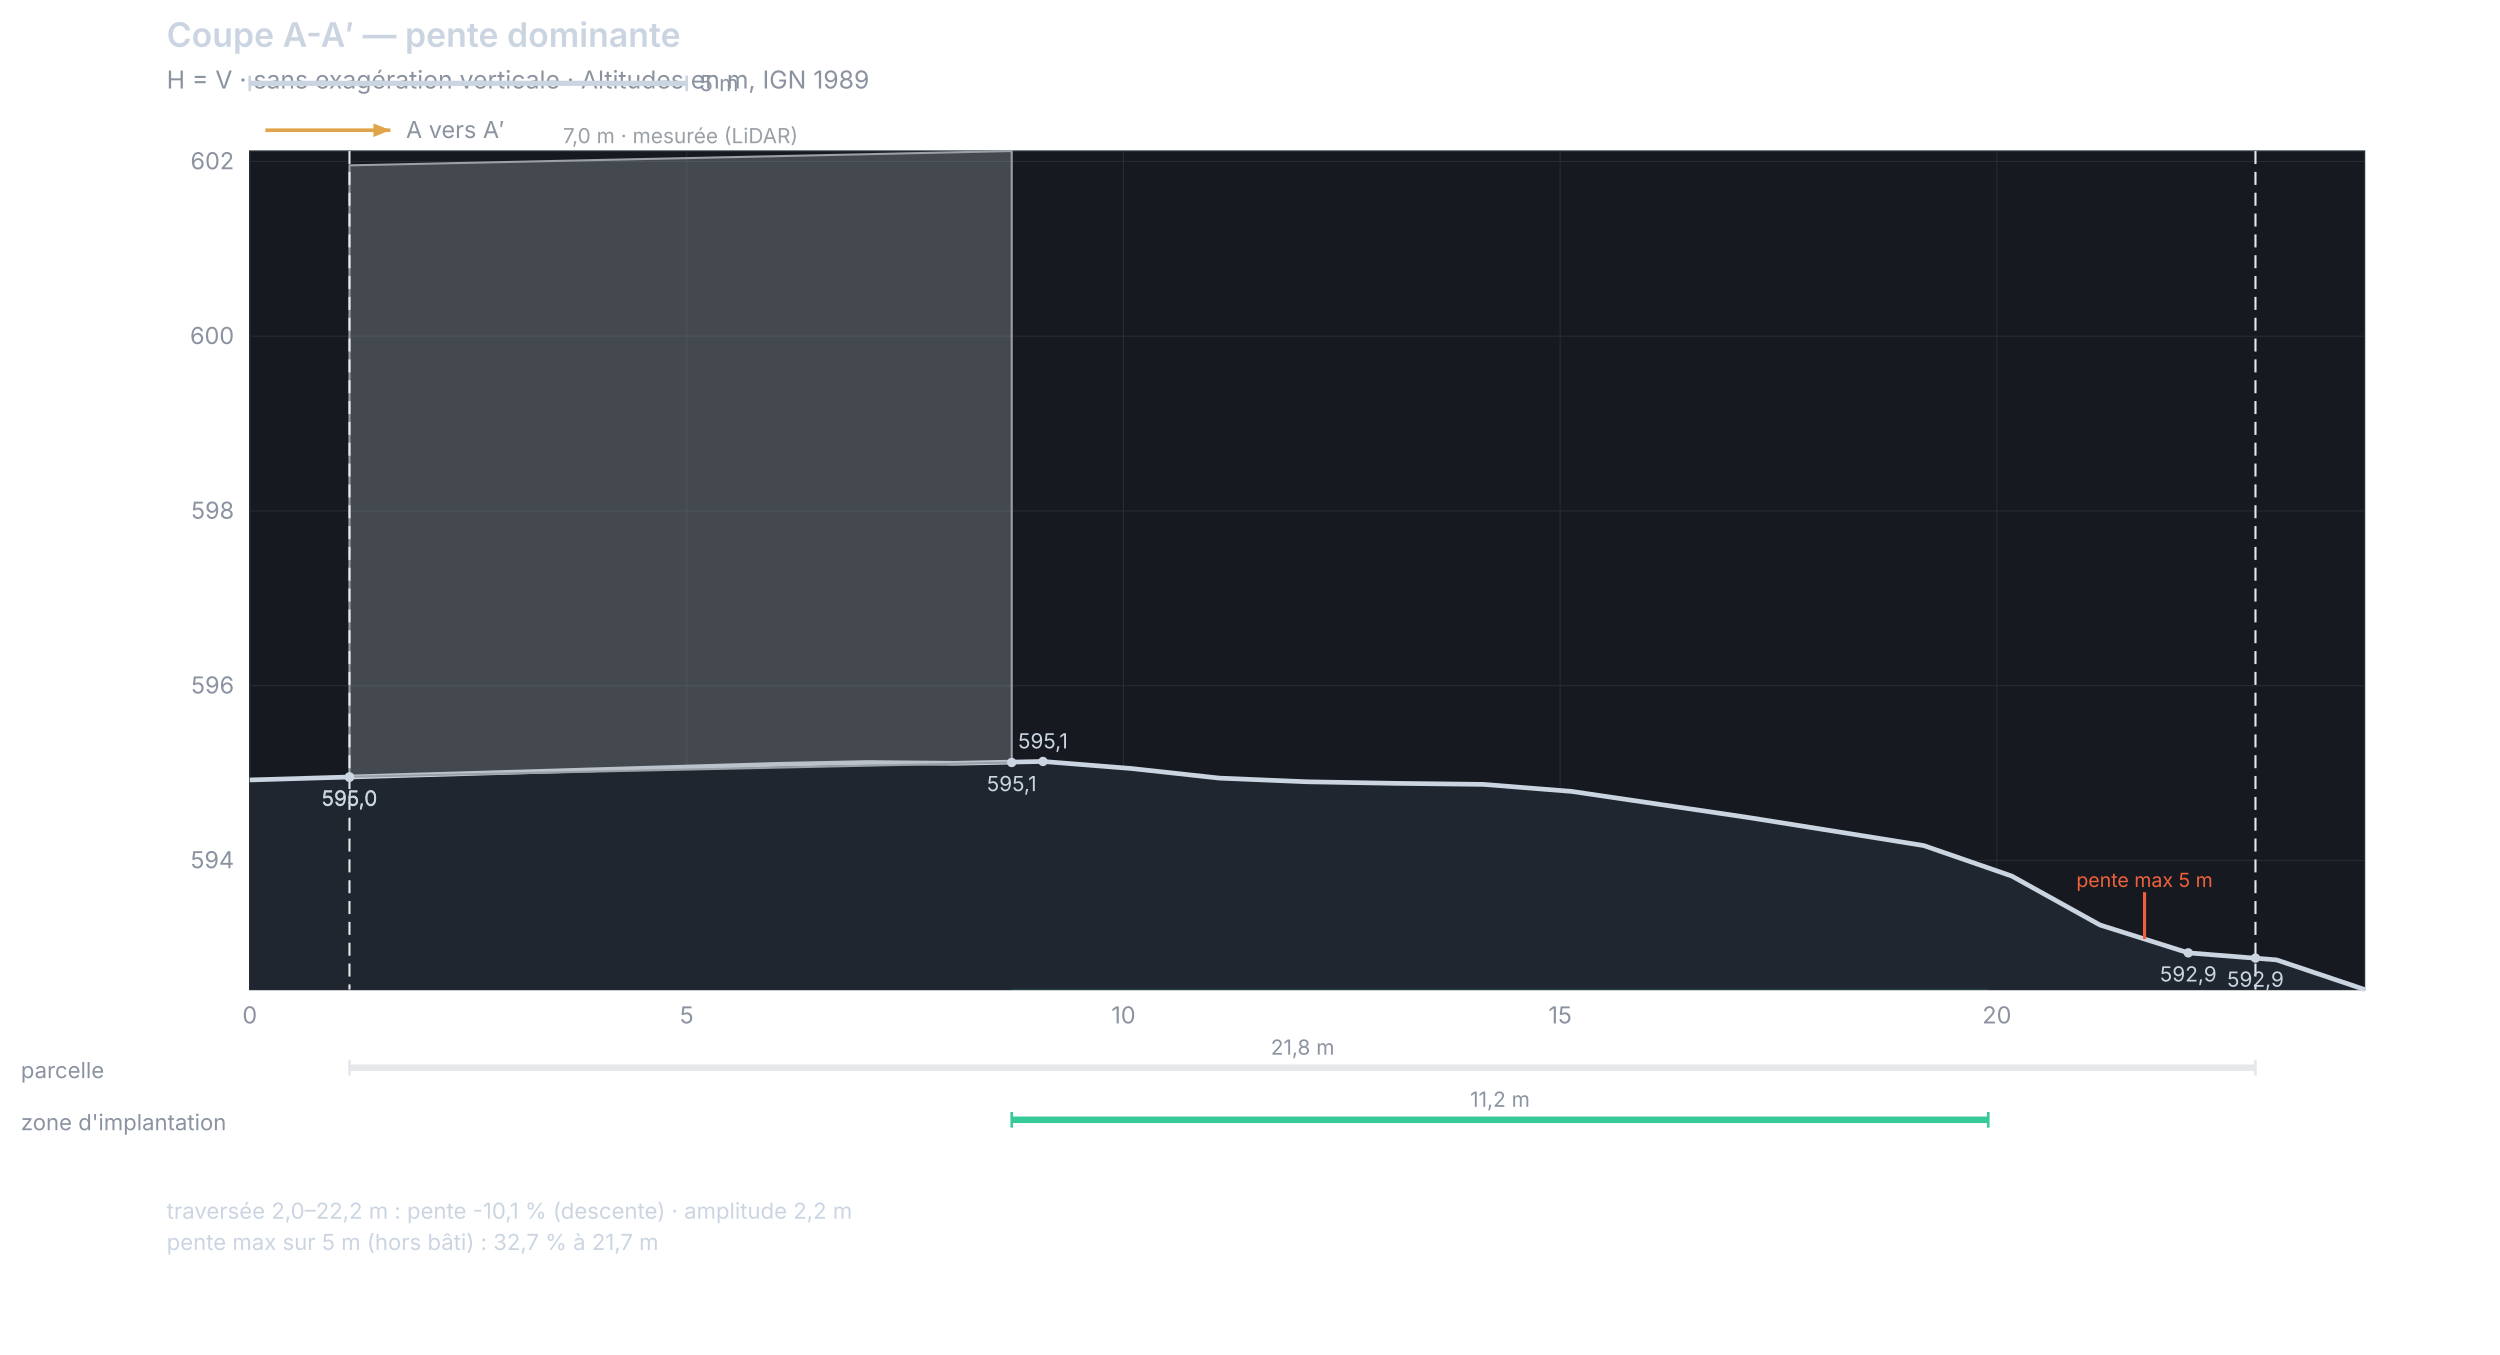
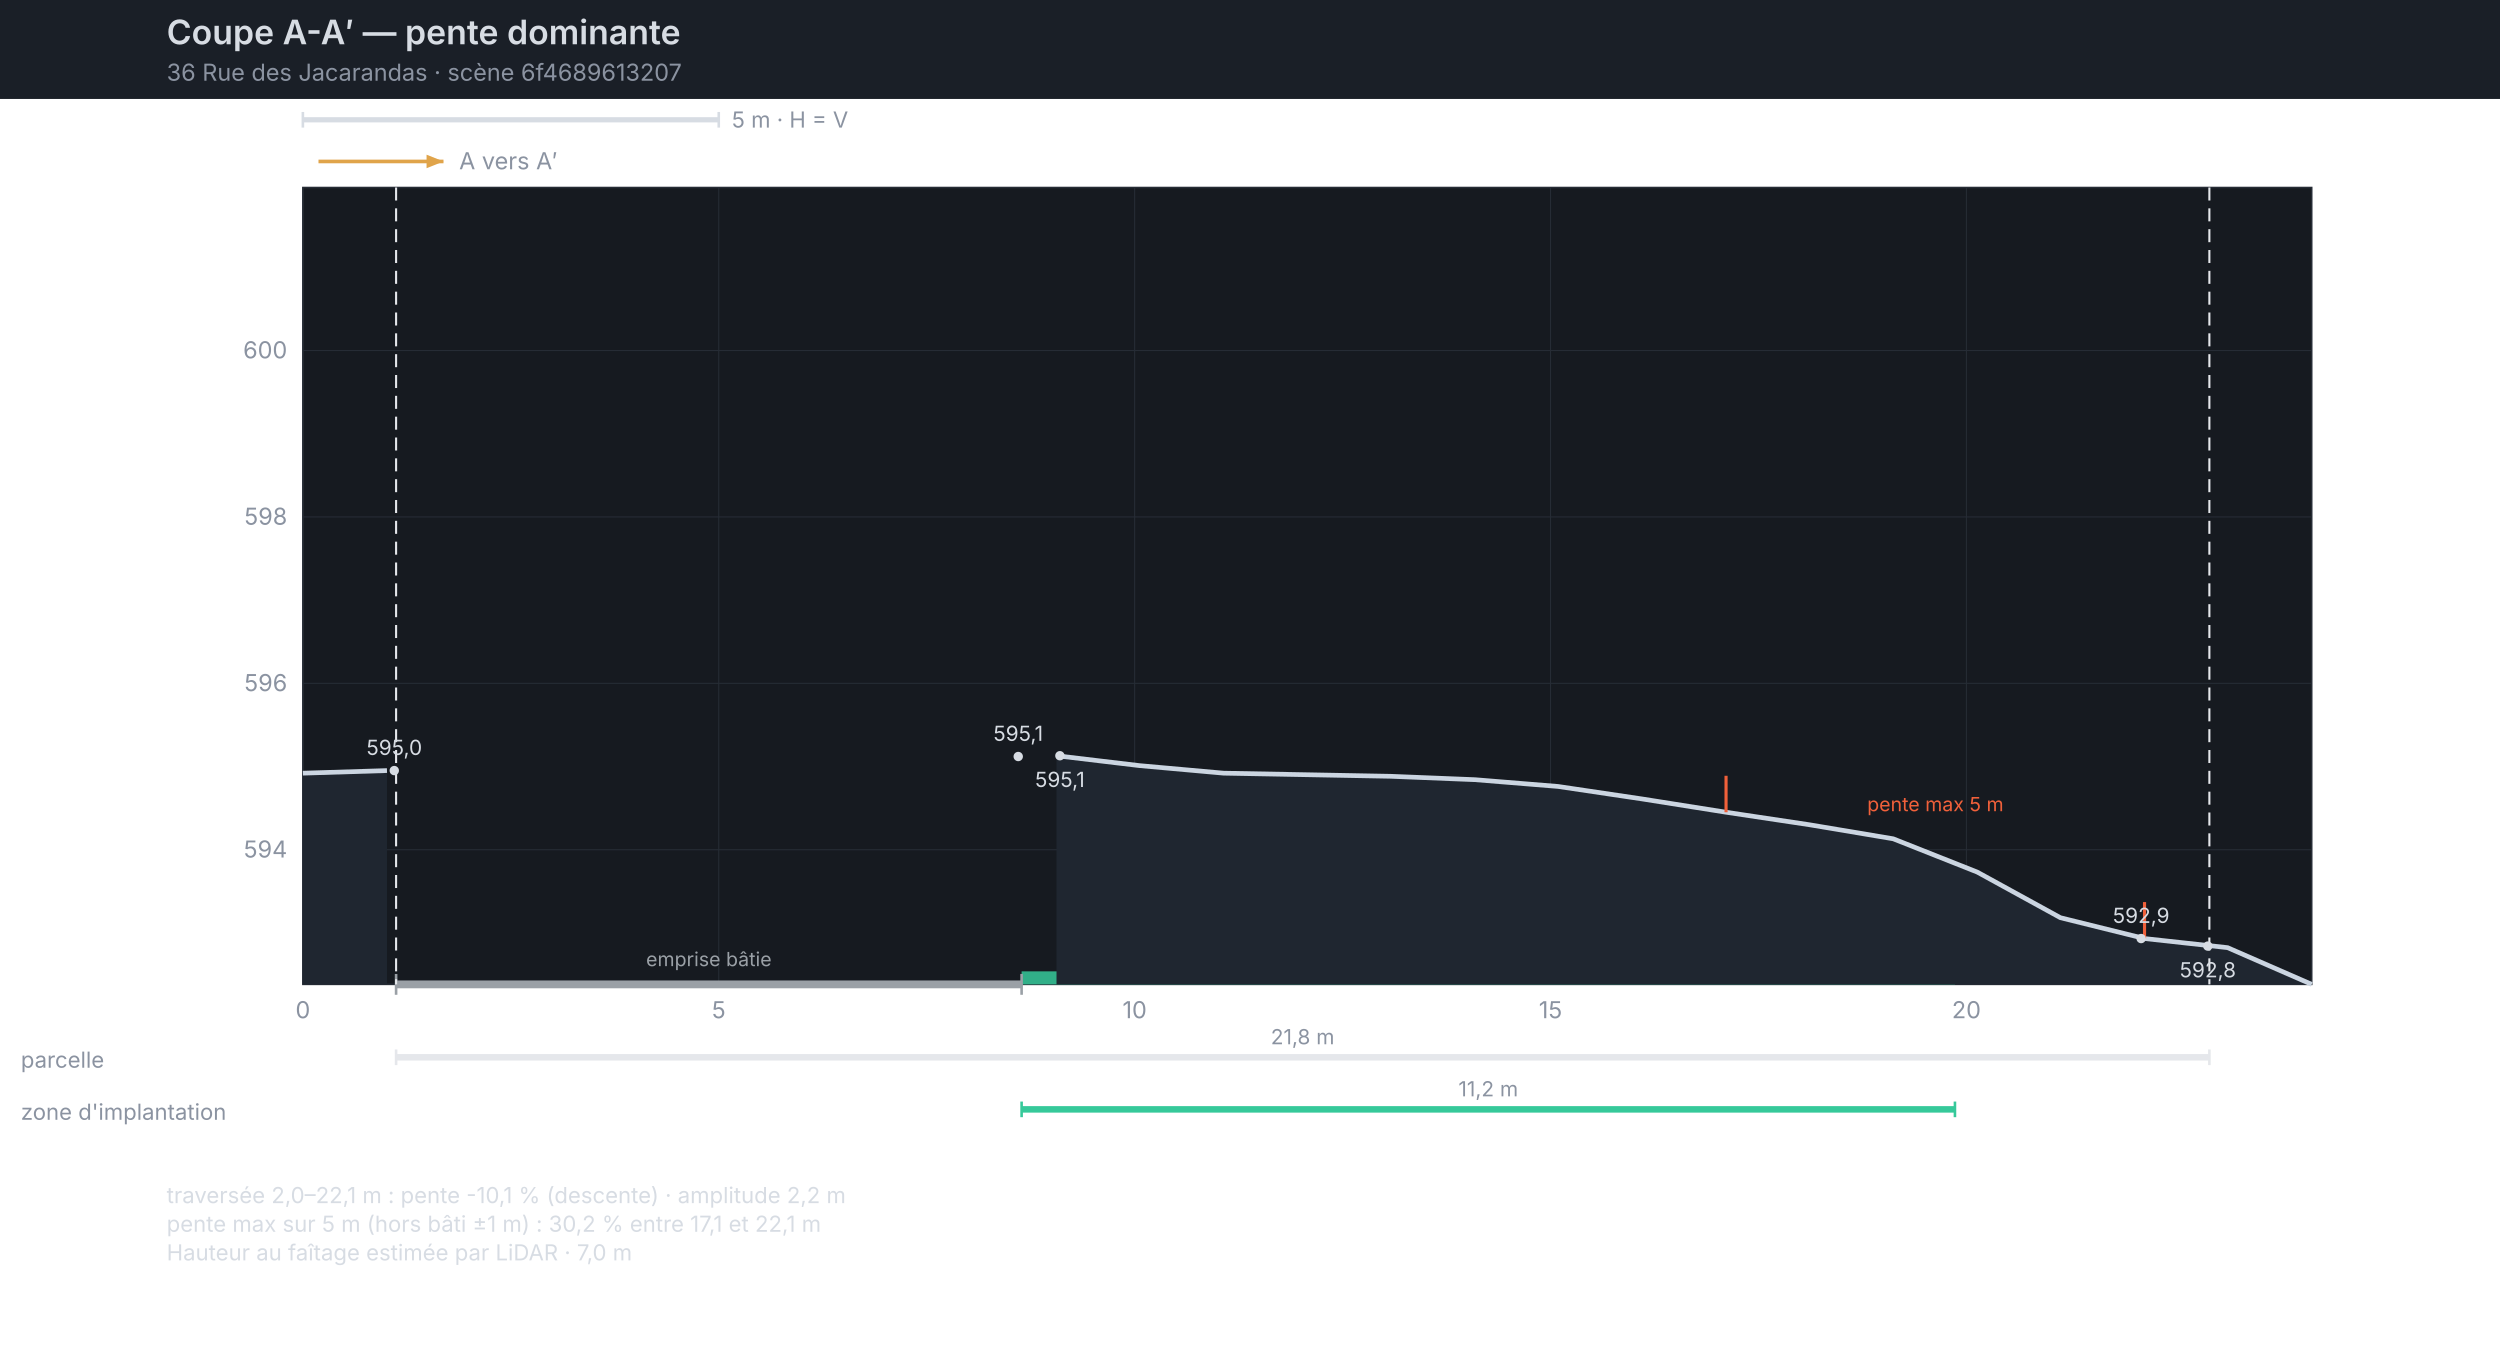
- <svg xmlns="http://www.w3.org/2000/svg" viewBox="0 0 960 520" width="960" height="520" role="img" aria-label="Coupe A-A′ — pente dominante" font-family="Inter, sans-serif" style="background:#0f1115">
-   <rect x="95.9" y="58" width="812.1" height="322.0" fill="#161a20" stroke="#262c35" stroke-width="0.5" />
-   <line x1="95.9" y1="58" x2="95.9" y2="380.0" stroke="#262c35" stroke-width="0.4" />
-   <text x="95.9" y="393.0" text-anchor="middle" font-size="9" fill="#8b93a1">0</text>
-   <line x1="263.7" y1="58" x2="263.7" y2="380.0" stroke="#262c35" stroke-width="0.4" />
-   <text x="263.7" y="393.0" text-anchor="middle" font-size="9" fill="#8b93a1">5</text>
-   <line x1="431.4" y1="58" x2="431.4" y2="380.0" stroke="#262c35" stroke-width="0.4" />
-   <text x="431.4" y="393.0" text-anchor="middle" font-size="9" fill="#8b93a1">10</text>
-   <line x1="599.1" y1="58" x2="599.1" y2="380.0" stroke="#262c35" stroke-width="0.4" />
-   <text x="599.1" y="393.0" text-anchor="middle" font-size="9" fill="#8b93a1">15</text>
-   <line x1="766.8" y1="58" x2="766.8" y2="380.0" stroke="#262c35" stroke-width="0.4" />
-   <text x="766.8" y="393.0" text-anchor="middle" font-size="9" fill="#8b93a1">20</text>
-   <line x1="95.9" y1="330.4" x2="908.1" y2="330.4" stroke="#262c35" stroke-width="0.4" />
-   <text x="89.9" y="333.4" text-anchor="end" font-size="9" fill="#8b93a1">594</text>
-   <line x1="95.9" y1="263.3" x2="908.1" y2="263.3" stroke="#262c35" stroke-width="0.4" />
-   <text x="89.9" y="266.3" text-anchor="end" font-size="9" fill="#8b93a1">596</text>
-   <line x1="95.9" y1="196.2" x2="908.1" y2="196.2" stroke="#262c35" stroke-width="0.4" />
-   <text x="89.9" y="199.2" text-anchor="end" font-size="9" fill="#8b93a1">598</text>
-   <line x1="95.9" y1="129.1" x2="908.1" y2="129.1" stroke="#262c35" stroke-width="0.4" />
-   <text x="89.9" y="132.1" text-anchor="end" font-size="9" fill="#8b93a1">600</text>
-   <line x1="95.9" y1="62.0" x2="908.1" y2="62.0" stroke="#262c35" stroke-width="0.4" />
-   <text x="89.9" y="65.0" text-anchor="end" font-size="9" fill="#8b93a1">602</text>
-   <rect x="388.5" y="375.0" width="375.0" height="5" fill="#36c99a" fill-opacity="0.85" />
-   <polygon points="95.9,299.5 129.8,298.5 163.7,297.5 197.6,296.5 231.1,295.5 265.0,294.5 298.9,293.5 332.8,292.8 366.6,293.1 400.5,292.4 434.4,295.1 468.3,298.8 501.8,300.2 535.7,300.8 569.6,301.2 603.5,303.9 637.4,308.9 671.2,313.9 705.1,319.3 738.7,324.7 772.5,336.4 806.4,355.2 840.3,365.9 874.2,368.6 908.1,380.0 908.1,380.0 95.9,380.0" fill="#1f2630" stroke="none" />
-   <polyline points="95.9,299.5 129.8,298.5 163.7,297.5 197.6,296.5 231.1,295.5 265.0,294.5 298.9,293.5 332.8,292.8 366.6,293.1 400.5,292.4 434.4,295.1 468.3,298.8 501.8,300.2 535.7,300.8 569.6,301.2 603.5,303.9 637.4,308.9 671.2,313.9 705.1,319.3 738.7,324.7 772.5,336.4 806.4,355.2 840.3,365.9 874.2,368.6 908.1,380.0" fill="none" stroke="#cbd5e1" stroke-width="1.8" />
-   <polygon points="134.2,298.3 388.5,292.8 388.5,58.0 134.2,63.5" fill="#9aa0a6" fill-opacity="0.35" stroke="#9aa0a6" stroke-width="0.8" />
-   <text x="261.3" y="55.0" text-anchor="middle" font-size="8" fill="#9aa0a6">7,0 m · mesurée (LiDAR)</text>
-   <line x1="134.2" y1="58" x2="134.2" y2="380.0" stroke="#e5e7eb" stroke-width="0.8" stroke-dasharray="5 3" />
-   <line x1="866.1" y1="58" x2="866.1" y2="380.0" stroke="#e5e7eb" stroke-width="0.8" stroke-dasharray="5 3" />
-   <circle cx="134.2" cy="298.5" r="1.8" fill="#cbd5e1" />
-   <text x="134.2" y="309.5" text-anchor="middle" font-size="8" fill="#cbd5e1">595,0</text>
-   <circle cx="866.1" cy="367.9" r="1.8" fill="#cbd5e1" />
-   <text x="866.1" y="378.9" text-anchor="middle" font-size="8" fill="#cbd5e1">592,9</text>
-   <circle cx="400.5" cy="292.4" r="1.8" fill="#cbd5e1" />
-   <text x="400.5" y="287.4" text-anchor="middle" font-size="8" fill="#cbd5e1">595,1</text>
-   <circle cx="840.3" cy="365.9" r="1.8" fill="#cbd5e1" />
-   <text x="840.3" y="376.9" text-anchor="middle" font-size="8" fill="#cbd5e1">592,9</text>
-   <circle cx="134.2" cy="298.3" r="1.8" fill="#cbd5e1" />
-   <text x="134.2" y="309.3" text-anchor="middle" font-size="8" fill="#cbd5e1">595,0</text>
-   <circle cx="388.5" cy="292.8" r="1.8" fill="#cbd5e1" />
-   <text x="388.5" y="303.8" text-anchor="middle" font-size="8" fill="#cbd5e1">595,1</text>
-   <line x1="101.9" y1="50.0" x2="149.9" y2="50.0" stroke="#e0a44a" stroke-width="1.4" />
-   <polygon points="149.9,50.0 143.4,52.6 143.4,47.4" fill="#e0a44a" />
-   <text x="155.9" y="53.0" font-size="9" fill="#8b93a1">A vers A′</text>
-   <text x="64" y="18" font-size="13" font-weight="600" fill="#cbd5e1">Coupe A-A′ — pente dominante</text>
-   <text x="64" y="34" font-size="9.5" fill="#8b93a1">H = V · sans exagération verticale · Altitudes en m, IGN 1989</text>
-   <line x1="95.9" y1="32.0" x2="263.7" y2="32.0" stroke="#cbd5e1" stroke-width="2" />
-   <line x1="95.9" y1="29.0" x2="95.9" y2="35.0" stroke="#cbd5e1" stroke-width="1" />
-   <line x1="263.7" y1="29.0" x2="263.7" y2="35.0" stroke="#cbd5e1" stroke-width="1" />
-   <text x="268.7" y="35.0" font-size="8.5" fill="#8b93a1">5 m</text>
-   <text x="8" y="414.0" font-size="8.5" fill="#8b93a1">parcelle</text>
-   <line x1="134.2" y1="410.0" x2="866.1" y2="410.0" stroke="#e5e7eb" stroke-width="2.5" />
-   <line x1="134.2" y1="407.0" x2="134.2" y2="413.0" stroke="#e5e7eb" stroke-width="1" />
-   <line x1="866.1" y1="407.0" x2="866.1" y2="413.0" stroke="#e5e7eb" stroke-width="1" />
-   <text x="500.2" y="405.0" text-anchor="middle" font-size="8" fill="#8b93a1">21,8 m</text>
-   <text x="8" y="434.0" font-size="8.5" fill="#8b93a1">zone d'implantation</text>
-   <line x1="388.5" y1="430.0" x2="763.5" y2="430.0" stroke="#36c99a" stroke-width="2.5" />
-   <line x1="388.5" y1="427.0" x2="388.5" y2="433.0" stroke="#36c99a" stroke-width="1" />
-   <line x1="763.5" y1="427.0" x2="763.5" y2="433.0" stroke="#36c99a" stroke-width="1" />
-   <text x="576.0" y="425.0" text-anchor="middle" font-size="8" fill="#8b93a1">11,2 m</text>
-   <line x1="823.5" y1="360.6" x2="823.5" y2="342.6" stroke="#f0603a" stroke-width="1.2" />
-   <text x="823.5" y="340.6" text-anchor="middle" font-size="7.5" fill="#f0603a">pente max 5 m</text>
-   <text x="64" y="468.0" font-size="8.5" fill="#cbd5e1">traversée 2,0–22,2 m : pente -10,1 % (descente) · amplitude 2,2 m</text>
-   <text x="64" y="480.0" font-size="8.5" fill="#cbd5e1">pente max sur 5 m (hors bâti) : 32,7 % à 21,7 m</text>
+ <svg xmlns="http://www.w3.org/2000/svg" viewBox="0 0 960 520" width="960" height="520" role="img" aria-label="Coupe A-A′ — pente dominante" font-family="Inter, Helvetica, Arial, sans-serif" style="background:#0f1115">
+   <rect x="0" y="0" width="960" height="38" fill="#1a1f27" />
+   <text x="64" y="17" font-size="13" font-weight="600" fill="#d7dce3">Coupe A-A′ — pente dominante</text>
+   <text x="64" y="31" font-size="9" fill="#8b93a1">36 Rue des Jacarandas · scène 6f4689613207</text>
+   <rect x="116.3" y="72" width="771.4" height="306.0" fill="#161a20" stroke="#262c35" stroke-width="0.6" />
+   <line x1="116.3" y1="72" x2="116.3" y2="378.0" stroke="#262c35" stroke-width="0.4" />
+   <text x="116.3" y="391.0" text-anchor="middle" font-size="9" fill="#8b93a1">0</text>
+   <line x1="276.0" y1="72" x2="276.0" y2="378.0" stroke="#262c35" stroke-width="0.4" />
+   <text x="276.0" y="391.0" text-anchor="middle" font-size="9" fill="#8b93a1">5</text>
+   <line x1="435.7" y1="72" x2="435.7" y2="378.0" stroke="#262c35" stroke-width="0.4" />
+   <text x="435.7" y="391.0" text-anchor="middle" font-size="9" fill="#8b93a1">10</text>
+   <line x1="595.4" y1="72" x2="595.4" y2="378.0" stroke="#262c35" stroke-width="0.4" />
+   <text x="595.4" y="391.0" text-anchor="middle" font-size="9" fill="#8b93a1">15</text>
+   <line x1="755.1" y1="72" x2="755.1" y2="378.0" stroke="#262c35" stroke-width="0.4" />
+   <text x="755.1" y="391.0" text-anchor="middle" font-size="9" fill="#8b93a1">20</text>
+   <line x1="116.3" y1="326.3" x2="887.7" y2="326.3" stroke="#262c35" stroke-width="0.4" />
+   <text x="110.3" y="329.3" text-anchor="end" font-size="9" fill="#8b93a1">594</text>
+   <line x1="116.3" y1="262.4" x2="887.7" y2="262.4" stroke="#262c35" stroke-width="0.4" />
+   <text x="110.3" y="265.4" text-anchor="end" font-size="9" fill="#8b93a1">596</text>
+   <line x1="116.3" y1="198.5" x2="887.7" y2="198.5" stroke="#262c35" stroke-width="0.4" />
+   <text x="110.3" y="201.5" text-anchor="end" font-size="9" fill="#8b93a1">598</text>
+   <line x1="116.3" y1="134.6" x2="887.7" y2="134.6" stroke="#262c35" stroke-width="0.4" />
+   <text x="110.3" y="137.6" text-anchor="end" font-size="9" fill="#8b93a1">600</text>
+   <rect x="392.3" y="373.0" width="358.4" height="5" fill="#36c99a" fill-opacity="0.85" />
+   <polygon points="116.3,296.9 148.6,295.9 148.6,378.0 116.3,378.0" fill="#1f2630" stroke="none" />
+   <polyline points="116.3,296.9 148.6,295.9" fill="none" stroke="#cbd5e1" stroke-width="1.8" />
+   <polygon points="405.7,290.2 437.6,294.0 469.9,296.9 502.2,297.5 534.1,298.1 566.4,299.4 598.3,302.0 630.6,306.8 662.8,311.9 694.8,316.7 727.0,322.1 759.3,334.9 791.2,352.4 823.5,360.4 855.4,363.9 887.7,378.0 887.7,378.0 405.7,378.0" fill="#1f2630" stroke="none" />
+   <polyline points="405.7,290.2 437.6,294.0 469.9,296.9 502.2,297.5 534.1,298.1 566.4,299.4 598.3,302.0 630.6,306.8 662.8,311.9 694.8,316.7 727.0,322.1 759.3,334.9 791.2,352.4 823.5,360.4 855.4,363.9 887.7,378.0" fill="none" stroke="#cbd5e1" stroke-width="1.8" />
+   <line x1="152.1" y1="378.0" x2="392.3" y2="378.0" stroke="#9aa0a6" stroke-width="3" />
+   <line x1="152.1" y1="374.0" x2="152.1" y2="382.0" stroke="#9aa0a6" stroke-width="1" />
+   <line x1="392.3" y1="374.0" x2="392.3" y2="382.0" stroke="#9aa0a6" stroke-width="1" />
+   <text x="272.2" y="371.0" text-anchor="middle" font-size="7.5" fill="#9aa0a6">emprise bâtie</text>
+   <line x1="152.1" y1="72" x2="152.1" y2="378.0" stroke="#e5e7eb" stroke-width="0.8" stroke-dasharray="5 3" />
+   <line x1="848.4" y1="72" x2="848.4" y2="378.0" stroke="#e5e7eb" stroke-width="0.8" stroke-dasharray="5 3" />
+   <line x1="662.8" y1="311.9" x2="662.8" y2="297.9" stroke="#f0603a" stroke-width="1.2" />
+   <line x1="823.5" y1="360.4" x2="823.5" y2="346.4" stroke="#f0603a" stroke-width="1.2" />
+   <text x="743.2" y="311.5" text-anchor="middle" font-size="7.5" fill="#f0603a">pente max 5 m</text>
+   <circle cx="151.4" cy="295.9" r="1.8" fill="#d7dce3" />
+   <text x="151.4" y="289.9" text-anchor="middle" font-size="8" fill="#d7dce3">595,0</text>
+   <circle cx="391.0" cy="290.5" r="1.8" fill="#d7dce3" />
+   <text x="391.0" y="284.5" text-anchor="middle" font-size="8" fill="#d7dce3">595,1</text>
+   <circle cx="407.0" cy="290.2" r="1.8" fill="#d7dce3" />
+   <text x="407.0" y="302.2" text-anchor="middle" font-size="8" fill="#d7dce3">595,1</text>
+   <circle cx="822.2" cy="360.4" r="1.8" fill="#d7dce3" />
+   <text x="822.2" y="354.4" text-anchor="middle" font-size="8" fill="#d7dce3">592,9</text>
+   <circle cx="847.8" cy="363.3" r="1.8" fill="#d7dce3" />
+   <text x="847.8" y="375.3" text-anchor="middle" font-size="8" fill="#d7dce3">592,8</text>
+   <line x1="122.3" y1="62.0" x2="170.3" y2="62.0" stroke="#e0a44a" stroke-width="1.4" />
+   <polygon points="170.3,62.0 163.8,64.6 163.8,59.4" fill="#e0a44a" />
+   <text x="176.3" y="65.0" font-size="9" fill="#8b93a1">A vers A′</text>
+   <line x1="116.3" y1="46.0" x2="276.0" y2="46.0" stroke="#d7dce3" stroke-width="2" />
+   <line x1="116.3" y1="43.0" x2="116.3" y2="49.0" stroke="#d7dce3" stroke-width="1" />
+   <line x1="276.0" y1="43.0" x2="276.0" y2="49.0" stroke="#d7dce3" stroke-width="1" />
+   <text x="281.0" y="49.0" font-size="8.5" fill="#8b93a1">5 m · H = V</text>
+   <text x="8" y="410.0" font-size="8.5" fill="#8b93a1">parcelle</text>
+   <line x1="152.1" y1="406.0" x2="848.4" y2="406.0" stroke="#e5e7eb" stroke-width="2.5" />
+   <line x1="152.1" y1="403.0" x2="152.1" y2="409.0" stroke="#e5e7eb" stroke-width="1" />
+   <line x1="848.4" y1="403.0" x2="848.4" y2="409.0" stroke="#e5e7eb" stroke-width="1" />
+   <text x="500.2" y="401.0" text-anchor="middle" font-size="8" fill="#8b93a1">21,8 m</text>
+   <text x="8" y="430.0" font-size="8.5" fill="#8b93a1">zone d'implantation</text>
+   <line x1="392.3" y1="426.0" x2="750.7" y2="426.0" stroke="#36c99a" stroke-width="2.5" />
+   <line x1="392.3" y1="423.0" x2="392.3" y2="429.0" stroke="#36c99a" stroke-width="1" />
+   <line x1="750.7" y1="423.0" x2="750.7" y2="429.0" stroke="#36c99a" stroke-width="1" />
+   <text x="571.5" y="421.0" text-anchor="middle" font-size="8" fill="#8b93a1">11,2 m</text>
+   <text x="64" y="462.0" font-size="8.5" fill="#d7dce3">traversée 2,0–22,1 m : pente -10,1 % (descente) · amplitude 2,2 m</text>
+   <text x="64" y="473.0" font-size="8.5" fill="#d7dce3">pente max sur 5 m (hors bâti ±1 m) : 30,2 % entre 17,1 et 22,1 m</text>
+   <text x="64" y="484.0" font-size="8.5" fill="#d7dce3">Hauteur au faîtage estimée par LiDAR · 7,0 m</text>
</svg>
